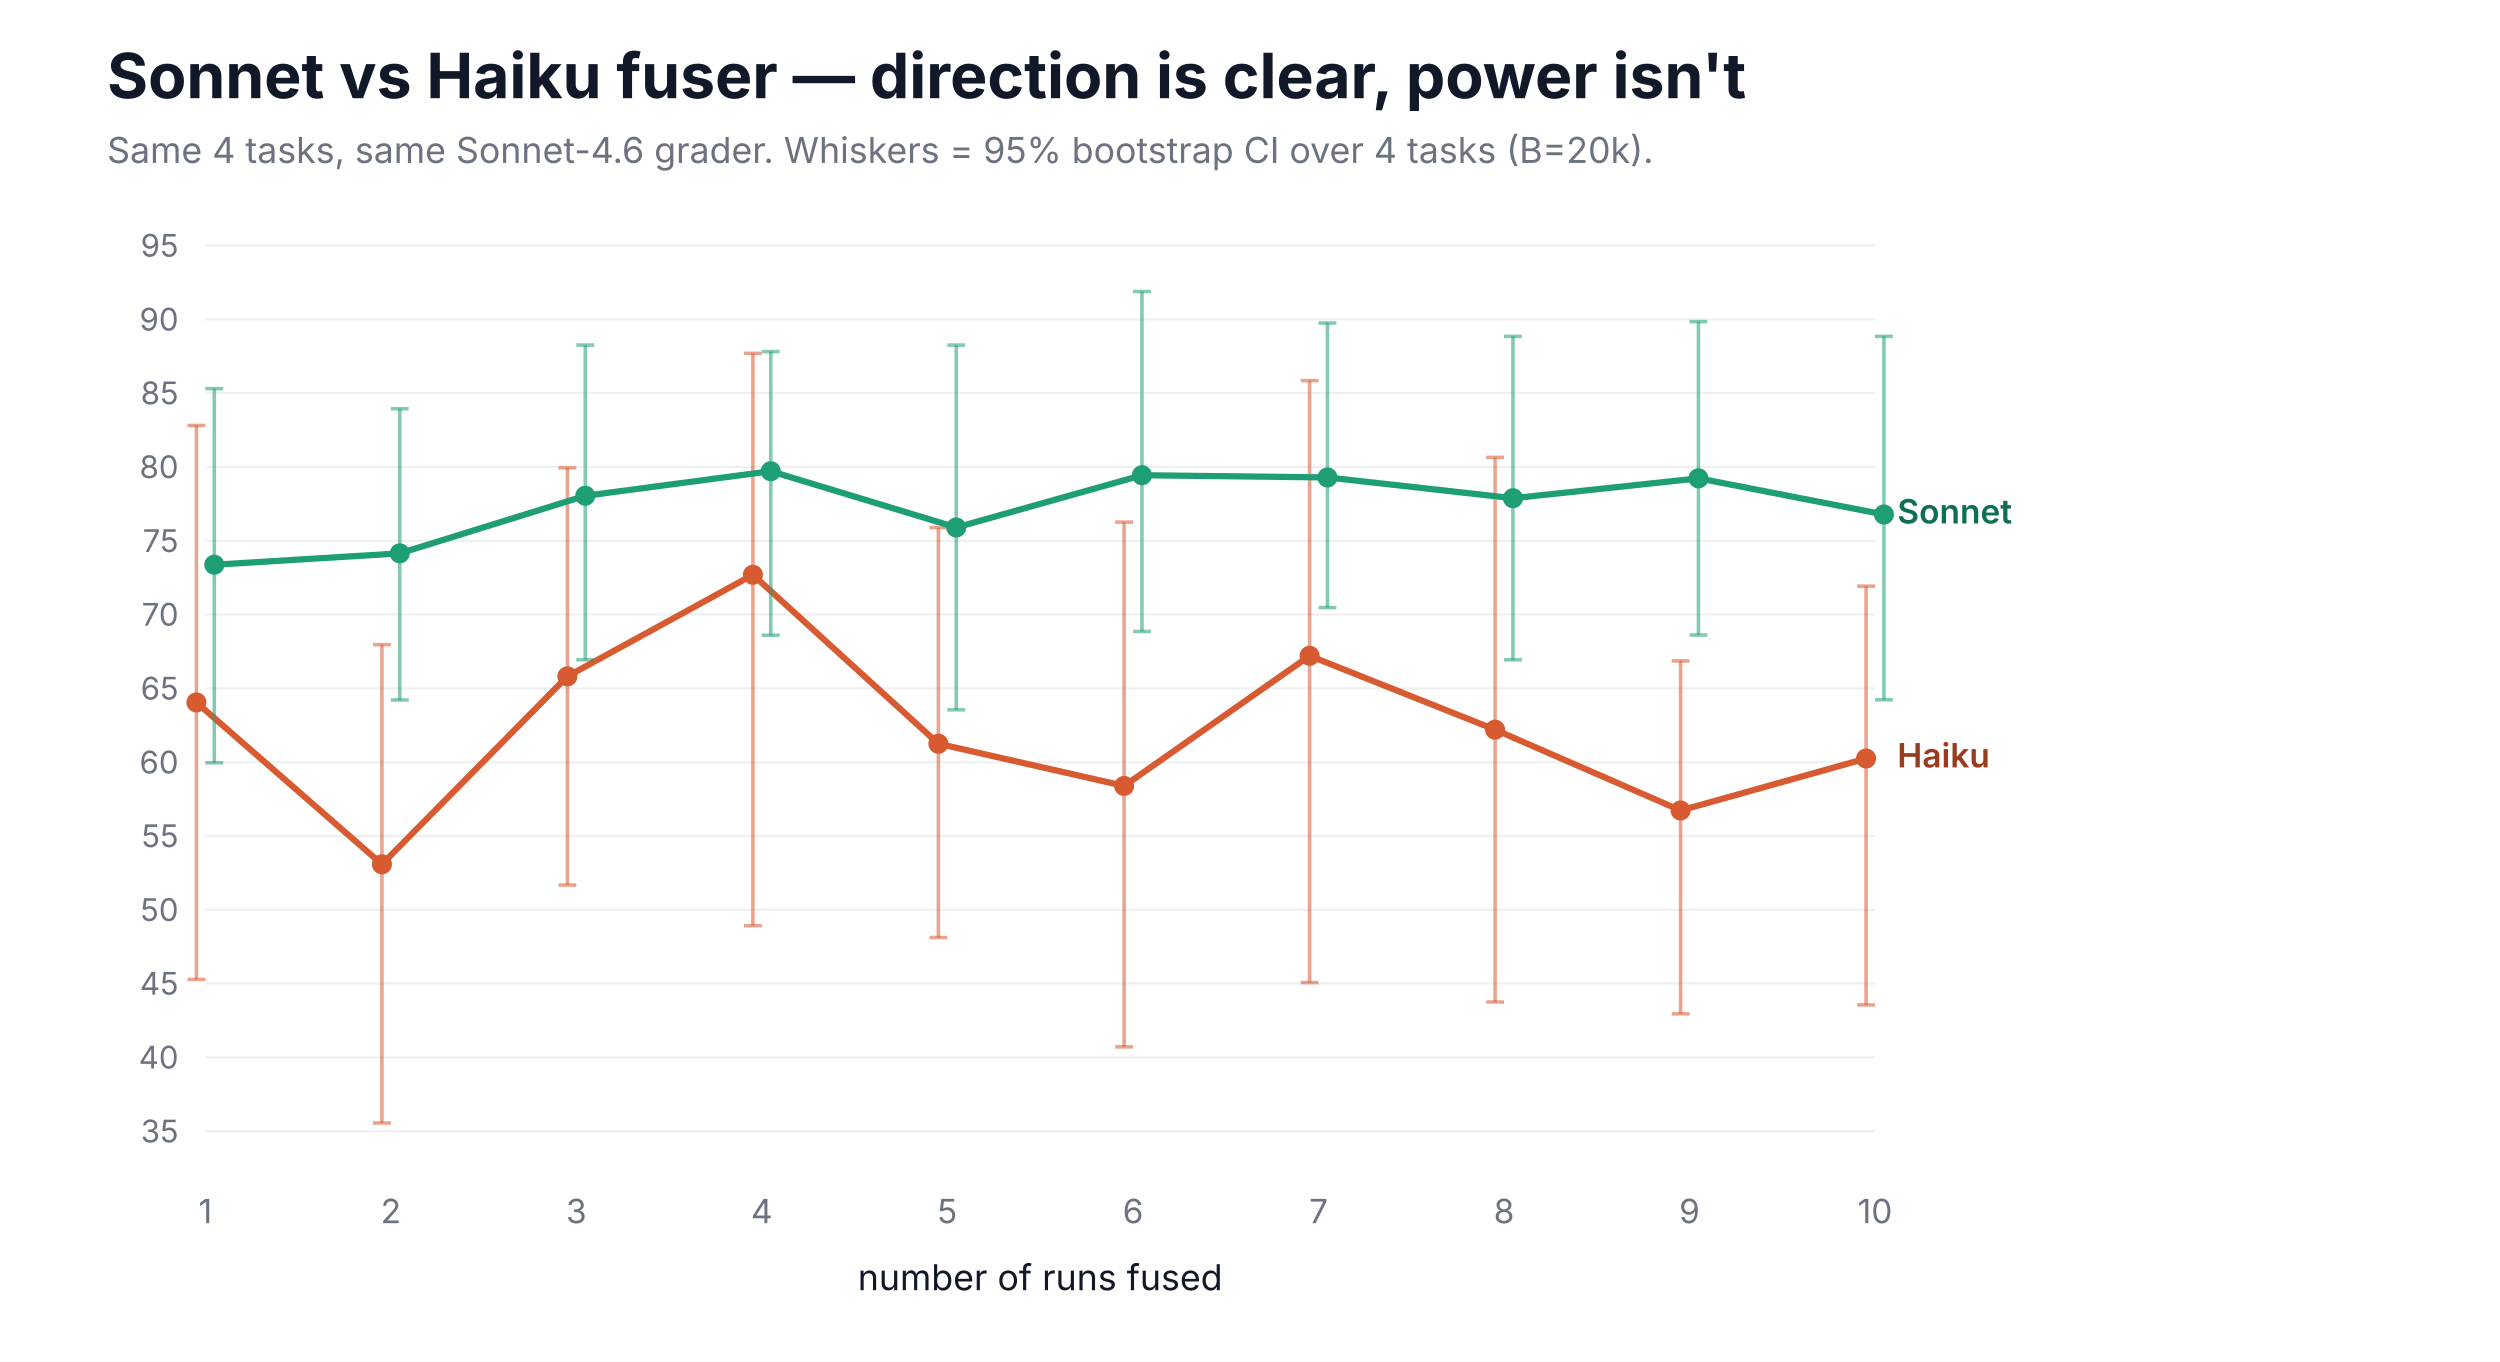
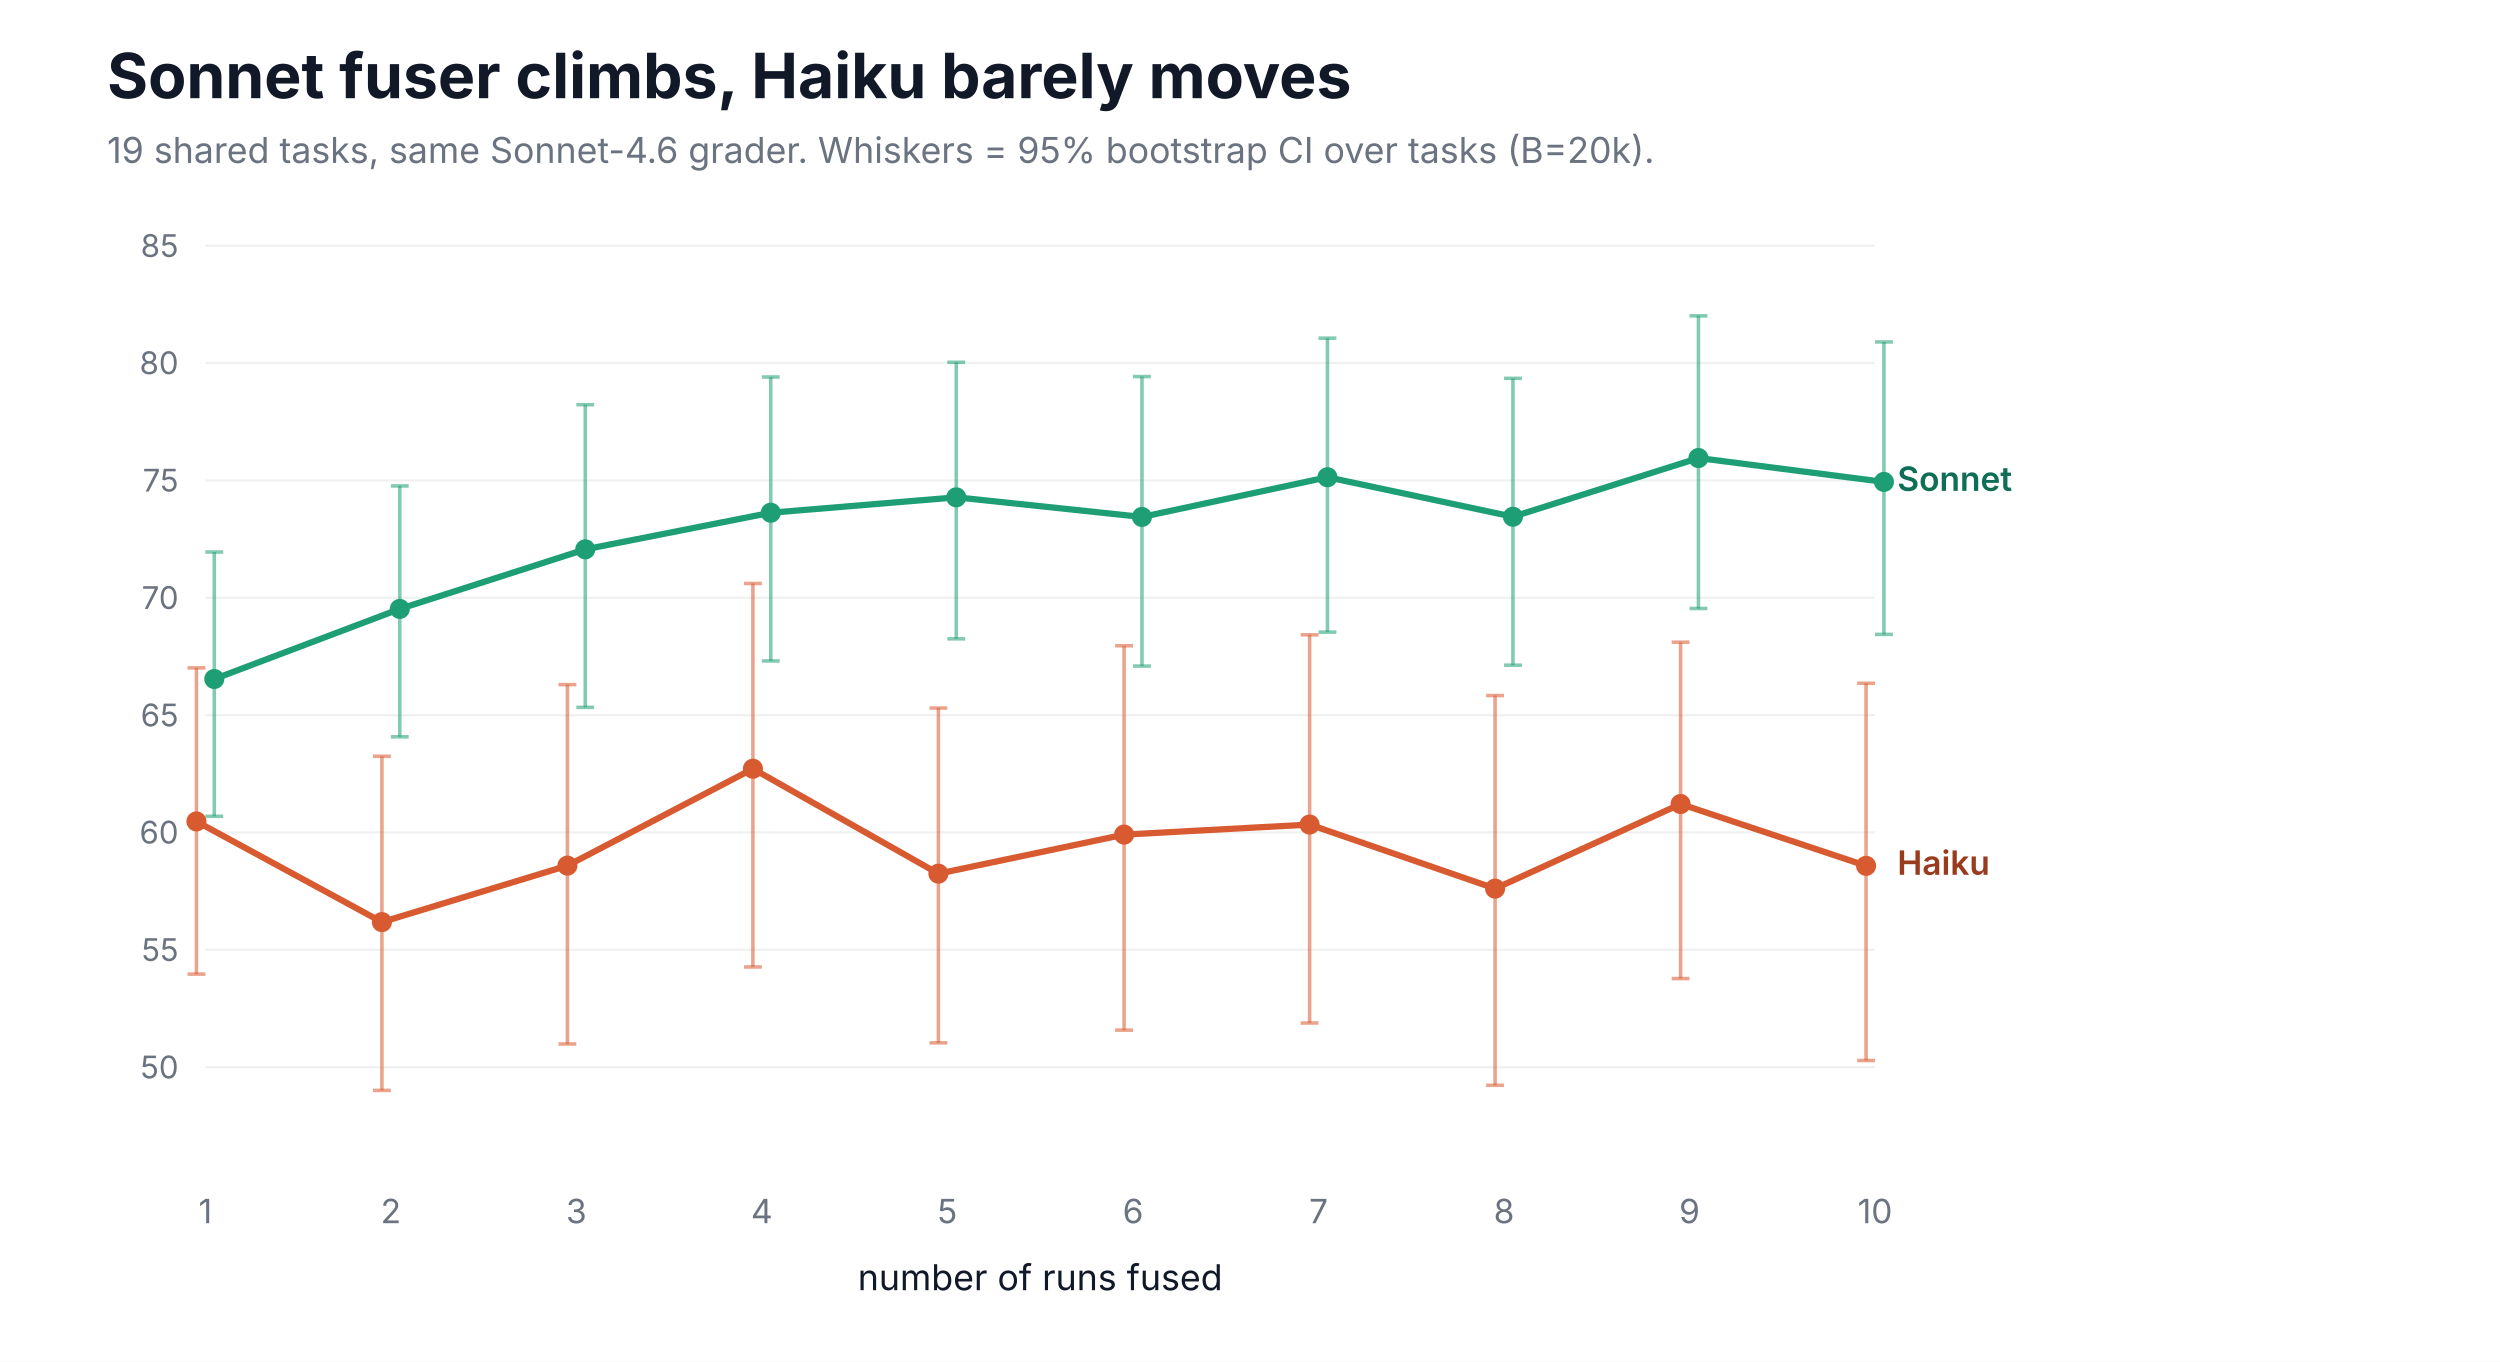
<svg xmlns="http://www.w3.org/2000/svg" viewBox="0 0 1120 610" width="100%" style="height:auto" font-family="Inter,Arial,sans-serif">
  <rect width="1120" height="610" fill="#ffffff" />
-   <text x="48" y="44" font-size="28" font-weight="700" fill="#111827">Sonnet vs Haiku fuser — direction is clear, power isn't</text>
-   <text x="48" y="73" font-size="16" fill="#6b7280">Same 4 tasks, same Sonnet-4.6 grader. Whiskers = 95% bootstrap CI over 4 tasks (B=20k).</text>
-   <line x1="92.0" y1="506.8" x2="840.0" y2="506.8" stroke="#eef0f2" stroke-width="1" />
-   <text x="80" y="511.8" font-size="14" text-anchor="end" fill="#6b7280">35</text>
-   <line x1="92.0" y1="473.7" x2="840.0" y2="473.7" stroke="#eef0f2" stroke-width="1" />
-   <text x="80" y="478.7" font-size="14" text-anchor="end" fill="#6b7280">40</text>
-   <line x1="92.0" y1="440.6" x2="840.0" y2="440.6" stroke="#eef0f2" stroke-width="1" />
-   <text x="80" y="445.6" font-size="14" text-anchor="end" fill="#6b7280">45</text>
-   <line x1="92.0" y1="407.6" x2="840.0" y2="407.6" stroke="#eef0f2" stroke-width="1" />
-   <text x="80" y="412.6" font-size="14" text-anchor="end" fill="#6b7280">50</text>
-   <line x1="92.0" y1="374.5" x2="840.0" y2="374.5" stroke="#eef0f2" stroke-width="1" />
-   <text x="80" y="379.5" font-size="14" text-anchor="end" fill="#6b7280">55</text>
-   <line x1="92.0" y1="341.5" x2="840.0" y2="341.5" stroke="#eef0f2" stroke-width="1" />
-   <text x="80" y="346.5" font-size="14" text-anchor="end" fill="#6b7280">60</text>
-   <line x1="92.0" y1="308.4" x2="840.0" y2="308.4" stroke="#eef0f2" stroke-width="1" />
-   <text x="80" y="313.4" font-size="14" text-anchor="end" fill="#6b7280">65</text>
-   <line x1="92.0" y1="275.3" x2="840.0" y2="275.3" stroke="#eef0f2" stroke-width="1" />
-   <text x="80" y="280.3" font-size="14" text-anchor="end" fill="#6b7280">70</text>
-   <line x1="92.0" y1="242.3" x2="840.0" y2="242.3" stroke="#eef0f2" stroke-width="1" />
-   <text x="80" y="247.3" font-size="14" text-anchor="end" fill="#6b7280">75</text>
-   <line x1="92.0" y1="209.2" x2="840.0" y2="209.2" stroke="#eef0f2" stroke-width="1" />
-   <text x="80" y="214.2" font-size="14" text-anchor="end" fill="#6b7280">80</text>
-   <line x1="92.0" y1="176.1" x2="840.0" y2="176.1" stroke="#eef0f2" stroke-width="1" />
-   <text x="80" y="181.1" font-size="14" text-anchor="end" fill="#6b7280">85</text>
-   <line x1="92.0" y1="143.1" x2="840.0" y2="143.1" stroke="#eef0f2" stroke-width="1" />
-   <text x="80" y="148.1" font-size="14" text-anchor="end" fill="#6b7280">90</text>
-   <line x1="92.0" y1="110.0" x2="840.0" y2="110.0" stroke="#eef0f2" stroke-width="1" />
-   <text x="80" y="115.0" font-size="14" text-anchor="end" fill="#6b7280">95</text>
+   <text x="48" y="44" font-size="28" font-weight="700" fill="#111827">Sonnet fuser climbs, Haiku barely moves</text>
+   <text x="48" y="73" font-size="16" fill="#6b7280">19 shared tasks, same Sonnet-4.6 grader. Whiskers = 95% bootstrap CI over tasks (B=20k).</text>
+   <line x1="92.0" y1="478.1" x2="840.0" y2="478.1" stroke="#eef0f2" stroke-width="1" />
+   <text x="80" y="483.1" font-size="14" text-anchor="end" fill="#6b7280">50</text>
+   <line x1="92.0" y1="425.5" x2="840.0" y2="425.5" stroke="#eef0f2" stroke-width="1" />
+   <text x="80" y="430.5" font-size="14" text-anchor="end" fill="#6b7280">55</text>
+   <line x1="92.0" y1="372.9" x2="840.0" y2="372.9" stroke="#eef0f2" stroke-width="1" />
+   <text x="80" y="377.9" font-size="14" text-anchor="end" fill="#6b7280">60</text>
+   <line x1="92.0" y1="320.4" x2="840.0" y2="320.4" stroke="#eef0f2" stroke-width="1" />
+   <text x="80" y="325.4" font-size="14" text-anchor="end" fill="#6b7280">65</text>
+   <line x1="92.0" y1="267.8" x2="840.0" y2="267.8" stroke="#eef0f2" stroke-width="1" />
+   <text x="80" y="272.8" font-size="14" text-anchor="end" fill="#6b7280">70</text>
+   <line x1="92.0" y1="215.2" x2="840.0" y2="215.2" stroke="#eef0f2" stroke-width="1" />
+   <text x="80" y="220.2" font-size="14" text-anchor="end" fill="#6b7280">75</text>
+   <line x1="92.0" y1="162.6" x2="840.0" y2="162.6" stroke="#eef0f2" stroke-width="1" />
+   <text x="80" y="167.6" font-size="14" text-anchor="end" fill="#6b7280">80</text>
+   <line x1="92.0" y1="110.1" x2="840.0" y2="110.1" stroke="#eef0f2" stroke-width="1" />
+   <text x="80" y="115.1" font-size="14" text-anchor="end" fill="#6b7280">85</text>
  <text x="92.0" y="548.0" font-size="15" text-anchor="middle" fill="#6b7280">1</text>
  <text x="175.1" y="548.0" font-size="15" text-anchor="middle" fill="#6b7280">2</text>
  <text x="258.2" y="548.0" font-size="15" text-anchor="middle" fill="#6b7280">3</text>
  <text x="341.3" y="548.0" font-size="15" text-anchor="middle" fill="#6b7280">4</text>
  <text x="424.4" y="548.0" font-size="15" text-anchor="middle" fill="#6b7280">5</text>
  <text x="507.6" y="548.0" font-size="15" text-anchor="middle" fill="#6b7280">6</text>
  <text x="590.7" y="548.0" font-size="15" text-anchor="middle" fill="#6b7280">7</text>
  <text x="673.8" y="548.0" font-size="15" text-anchor="middle" fill="#6b7280">8</text>
  <text x="756.9" y="548.0" font-size="15" text-anchor="middle" fill="#6b7280">9</text>
  <text x="840.0" y="548.0" font-size="15" text-anchor="middle" fill="#6b7280">10</text>
  <text x="466.0" y="578.0" font-size="16" text-anchor="middle" fill="#111827">number of runs fused</text>
-   <line x1="88.0" y1="438.8" x2="88.0" y2="190.6" stroke="#D85A30" stroke-width="1.6" stroke-opacity="0.55" />
-   <line x1="84.0" y1="438.8" x2="92.0" y2="438.8" stroke="#D85A30" stroke-width="1.6" stroke-opacity="0.55" />
-   <line x1="84.0" y1="190.6" x2="92.0" y2="190.6" stroke="#D85A30" stroke-width="1.6" stroke-opacity="0.55" />
-   <line x1="171.1" y1="503.1" x2="171.1" y2="288.8" stroke="#D85A30" stroke-width="1.6" stroke-opacity="0.55" />
-   <line x1="167.1" y1="503.1" x2="175.1" y2="503.1" stroke="#D85A30" stroke-width="1.6" stroke-opacity="0.55" />
-   <line x1="167.1" y1="288.8" x2="175.1" y2="288.8" stroke="#D85A30" stroke-width="1.6" stroke-opacity="0.55" />
-   <line x1="254.2" y1="396.5" x2="254.2" y2="209.6" stroke="#D85A30" stroke-width="1.6" stroke-opacity="0.55" />
-   <line x1="250.2" y1="396.5" x2="258.2" y2="396.5" stroke="#D85A30" stroke-width="1.6" stroke-opacity="0.55" />
-   <line x1="250.2" y1="209.6" x2="258.2" y2="209.6" stroke="#D85A30" stroke-width="1.6" stroke-opacity="0.55" />
-   <line x1="337.3" y1="414.7" x2="337.3" y2="158.3" stroke="#D85A30" stroke-width="1.6" stroke-opacity="0.55" />
-   <line x1="333.3" y1="414.7" x2="341.3" y2="414.7" stroke="#D85A30" stroke-width="1.6" stroke-opacity="0.55" />
-   <line x1="333.3" y1="158.3" x2="341.3" y2="158.3" stroke="#D85A30" stroke-width="1.6" stroke-opacity="0.55" />
-   <line x1="420.4" y1="420.0" x2="420.4" y2="236.4" stroke="#D85A30" stroke-width="1.6" stroke-opacity="0.55" />
-   <line x1="416.4" y1="420.0" x2="424.4" y2="420.0" stroke="#D85A30" stroke-width="1.6" stroke-opacity="0.55" />
-   <line x1="416.4" y1="236.4" x2="424.4" y2="236.4" stroke="#D85A30" stroke-width="1.6" stroke-opacity="0.55" />
-   <line x1="503.6" y1="469.0" x2="503.6" y2="233.9" stroke="#D85A30" stroke-width="1.6" stroke-opacity="0.55" />
-   <line x1="499.6" y1="469.0" x2="507.6" y2="469.0" stroke="#D85A30" stroke-width="1.6" stroke-opacity="0.55" />
-   <line x1="499.6" y1="233.9" x2="507.6" y2="233.9" stroke="#D85A30" stroke-width="1.6" stroke-opacity="0.55" />
-   <line x1="586.7" y1="440.2" x2="586.7" y2="170.5" stroke="#D85A30" stroke-width="1.6" stroke-opacity="0.55" />
-   <line x1="582.7" y1="440.2" x2="590.7" y2="440.2" stroke="#D85A30" stroke-width="1.6" stroke-opacity="0.55" />
-   <line x1="582.7" y1="170.5" x2="590.7" y2="170.5" stroke="#D85A30" stroke-width="1.6" stroke-opacity="0.55" />
-   <line x1="669.8" y1="448.9" x2="669.8" y2="204.9" stroke="#D85A30" stroke-width="1.6" stroke-opacity="0.55" />
-   <line x1="665.8" y1="448.9" x2="673.8" y2="448.9" stroke="#D85A30" stroke-width="1.6" stroke-opacity="0.55" />
-   <line x1="665.8" y1="204.9" x2="673.8" y2="204.9" stroke="#D85A30" stroke-width="1.6" stroke-opacity="0.55" />
-   <line x1="752.9" y1="454.2" x2="752.9" y2="296.1" stroke="#D85A30" stroke-width="1.6" stroke-opacity="0.55" />
-   <line x1="748.9" y1="454.2" x2="756.9" y2="454.2" stroke="#D85A30" stroke-width="1.6" stroke-opacity="0.55" />
-   <line x1="748.9" y1="296.1" x2="756.9" y2="296.1" stroke="#D85A30" stroke-width="1.6" stroke-opacity="0.55" />
-   <line x1="836.0" y1="450.2" x2="836.0" y2="262.6" stroke="#D85A30" stroke-width="1.6" stroke-opacity="0.55" />
-   <line x1="832.0" y1="450.2" x2="840.0" y2="450.2" stroke="#D85A30" stroke-width="1.6" stroke-opacity="0.55" />
-   <line x1="832.0" y1="262.6" x2="840.0" y2="262.6" stroke="#D85A30" stroke-width="1.6" stroke-opacity="0.55" />
-   <polyline points="88.0,314.7 171.1,387.2 254.2,303.0 337.3,257.5 420.4,333.2 503.6,352.1 586.7,293.8 669.8,326.9 752.9,363.1 836.0,339.8" fill="none" stroke="#D85A30" stroke-width="2.8" />
-   <circle cx="88.0" cy="314.7" r="4.5" fill="#D85A30" />
-   <circle cx="171.1" cy="387.2" r="4.5" fill="#D85A30" />
-   <circle cx="254.2" cy="303.0" r="4.5" fill="#D85A30" />
-   <circle cx="337.3" cy="257.5" r="4.5" fill="#D85A30" />
-   <circle cx="420.4" cy="333.2" r="4.5" fill="#D85A30" />
-   <circle cx="503.6" cy="352.1" r="4.5" fill="#D85A30" />
-   <circle cx="586.7" cy="293.8" r="4.5" fill="#D85A30" />
-   <circle cx="669.8" cy="326.9" r="4.5" fill="#D85A30" />
-   <circle cx="752.9" cy="363.1" r="4.5" fill="#D85A30" />
-   <circle cx="836.0" cy="339.8" r="4.5" fill="#D85A30" />
-   <line x1="96.0" y1="341.7" x2="96.0" y2="174.1" stroke="#1D9E75" stroke-width="1.6" stroke-opacity="0.55" />
-   <line x1="92.0" y1="341.7" x2="100.0" y2="341.7" stroke="#1D9E75" stroke-width="1.6" stroke-opacity="0.55" />
-   <line x1="92.0" y1="174.1" x2="100.0" y2="174.1" stroke="#1D9E75" stroke-width="1.6" stroke-opacity="0.55" />
-   <line x1="179.1" y1="313.6" x2="179.1" y2="183.1" stroke="#1D9E75" stroke-width="1.6" stroke-opacity="0.55" />
-   <line x1="175.1" y1="313.6" x2="183.1" y2="313.6" stroke="#1D9E75" stroke-width="1.6" stroke-opacity="0.55" />
-   <line x1="175.1" y1="183.1" x2="183.1" y2="183.1" stroke="#1D9E75" stroke-width="1.6" stroke-opacity="0.55" />
-   <line x1="262.2" y1="295.6" x2="262.2" y2="154.6" stroke="#1D9E75" stroke-width="1.6" stroke-opacity="0.55" />
-   <line x1="258.2" y1="295.6" x2="266.2" y2="295.6" stroke="#1D9E75" stroke-width="1.6" stroke-opacity="0.55" />
-   <line x1="258.2" y1="154.6" x2="266.2" y2="154.6" stroke="#1D9E75" stroke-width="1.6" stroke-opacity="0.55" />
-   <line x1="345.3" y1="284.6" x2="345.3" y2="157.5" stroke="#1D9E75" stroke-width="1.6" stroke-opacity="0.55" />
-   <line x1="341.3" y1="284.6" x2="349.3" y2="284.6" stroke="#1D9E75" stroke-width="1.6" stroke-opacity="0.55" />
-   <line x1="341.3" y1="157.5" x2="349.3" y2="157.5" stroke="#1D9E75" stroke-width="1.6" stroke-opacity="0.55" />
-   <line x1="428.4" y1="318.0" x2="428.4" y2="154.6" stroke="#1D9E75" stroke-width="1.6" stroke-opacity="0.55" />
-   <line x1="424.4" y1="318.0" x2="432.4" y2="318.0" stroke="#1D9E75" stroke-width="1.6" stroke-opacity="0.55" />
-   <line x1="424.4" y1="154.6" x2="432.4" y2="154.6" stroke="#1D9E75" stroke-width="1.6" stroke-opacity="0.55" />
-   <line x1="511.6" y1="282.9" x2="511.6" y2="130.6" stroke="#1D9E75" stroke-width="1.6" stroke-opacity="0.55" />
-   <line x1="507.6" y1="282.9" x2="515.6" y2="282.9" stroke="#1D9E75" stroke-width="1.6" stroke-opacity="0.55" />
-   <line x1="507.6" y1="130.6" x2="515.6" y2="130.6" stroke="#1D9E75" stroke-width="1.6" stroke-opacity="0.55" />
-   <line x1="594.7" y1="272.2" x2="594.7" y2="144.7" stroke="#1D9E75" stroke-width="1.6" stroke-opacity="0.55" />
-   <line x1="590.7" y1="272.2" x2="598.7" y2="272.2" stroke="#1D9E75" stroke-width="1.6" stroke-opacity="0.55" />
-   <line x1="590.7" y1="144.7" x2="598.7" y2="144.7" stroke="#1D9E75" stroke-width="1.6" stroke-opacity="0.55" />
-   <line x1="677.8" y1="295.6" x2="677.8" y2="150.7" stroke="#1D9E75" stroke-width="1.6" stroke-opacity="0.55" />
-   <line x1="673.8" y1="295.6" x2="681.8" y2="295.6" stroke="#1D9E75" stroke-width="1.6" stroke-opacity="0.55" />
-   <line x1="673.8" y1="150.7" x2="681.8" y2="150.7" stroke="#1D9E75" stroke-width="1.6" stroke-opacity="0.55" />
-   <line x1="760.9" y1="284.5" x2="760.9" y2="144.1" stroke="#1D9E75" stroke-width="1.6" stroke-opacity="0.55" />
-   <line x1="756.9" y1="284.5" x2="764.9" y2="284.5" stroke="#1D9E75" stroke-width="1.6" stroke-opacity="0.55" />
-   <line x1="756.9" y1="144.1" x2="764.9" y2="144.1" stroke="#1D9E75" stroke-width="1.6" stroke-opacity="0.55" />
-   <line x1="844.0" y1="313.5" x2="844.0" y2="150.7" stroke="#1D9E75" stroke-width="1.6" stroke-opacity="0.55" />
-   <line x1="840.0" y1="313.5" x2="848.0" y2="313.5" stroke="#1D9E75" stroke-width="1.6" stroke-opacity="0.55" />
-   <line x1="840.0" y1="150.7" x2="848.0" y2="150.7" stroke="#1D9E75" stroke-width="1.6" stroke-opacity="0.55" />
-   <polyline points="96.0,253.0 179.1,247.9 262.2,222.1 345.3,211.1 428.4,236.3 511.6,212.9 594.7,213.9 677.8,223.2 760.9,214.3 844.0,230.5" fill="none" stroke="#1D9E75" stroke-width="2.8" />
-   <circle cx="96.0" cy="253.0" r="4.5" fill="#1D9E75" />
-   <circle cx="179.1" cy="247.9" r="4.5" fill="#1D9E75" />
-   <circle cx="262.2" cy="222.1" r="4.5" fill="#1D9E75" />
-   <circle cx="345.3" cy="211.1" r="4.5" fill="#1D9E75" />
-   <circle cx="428.4" cy="236.3" r="4.5" fill="#1D9E75" />
-   <circle cx="511.6" cy="212.9" r="4.5" fill="#1D9E75" />
-   <circle cx="594.7" cy="213.9" r="4.5" fill="#1D9E75" />
-   <circle cx="677.8" cy="223.2" r="4.5" fill="#1D9E75" />
-   <circle cx="760.9" cy="214.3" r="4.5" fill="#1D9E75" />
-   <circle cx="844.0" cy="230.5" r="4.5" fill="#1D9E75" />
-   <text x="850.0" y="234.5" font-size="15" font-weight="600" fill="#0F6E56">Sonnet</text>
-   <text x="850.0" y="343.8" font-size="15" font-weight="600" fill="#993C1D">Haiku</text>
+   <line x1="88.0" y1="436.4" x2="88.0" y2="299.2" stroke="#D85A30" stroke-width="1.6" stroke-opacity="0.55" />
+   <line x1="84.0" y1="436.4" x2="92.0" y2="436.4" stroke="#D85A30" stroke-width="1.6" stroke-opacity="0.55" />
+   <line x1="84.0" y1="299.2" x2="92.0" y2="299.2" stroke="#D85A30" stroke-width="1.6" stroke-opacity="0.55" />
+   <line x1="171.1" y1="488.5" x2="171.1" y2="338.8" stroke="#D85A30" stroke-width="1.6" stroke-opacity="0.55" />
+   <line x1="167.1" y1="488.5" x2="175.1" y2="488.5" stroke="#D85A30" stroke-width="1.6" stroke-opacity="0.55" />
+   <line x1="167.1" y1="338.8" x2="175.1" y2="338.8" stroke="#D85A30" stroke-width="1.6" stroke-opacity="0.55" />
+   <line x1="254.2" y1="467.7" x2="254.2" y2="306.7" stroke="#D85A30" stroke-width="1.6" stroke-opacity="0.55" />
+   <line x1="250.2" y1="467.7" x2="258.2" y2="467.7" stroke="#D85A30" stroke-width="1.6" stroke-opacity="0.55" />
+   <line x1="250.2" y1="306.7" x2="258.2" y2="306.7" stroke="#D85A30" stroke-width="1.6" stroke-opacity="0.55" />
+   <line x1="337.3" y1="433.2" x2="337.3" y2="261.4" stroke="#D85A30" stroke-width="1.6" stroke-opacity="0.55" />
+   <line x1="333.3" y1="433.2" x2="341.3" y2="433.2" stroke="#D85A30" stroke-width="1.6" stroke-opacity="0.55" />
+   <line x1="333.3" y1="261.4" x2="341.3" y2="261.4" stroke="#D85A30" stroke-width="1.6" stroke-opacity="0.55" />
+   <line x1="420.4" y1="467.2" x2="420.4" y2="317.2" stroke="#D85A30" stroke-width="1.6" stroke-opacity="0.55" />
+   <line x1="416.4" y1="467.2" x2="424.4" y2="467.2" stroke="#D85A30" stroke-width="1.6" stroke-opacity="0.55" />
+   <line x1="416.4" y1="317.2" x2="424.4" y2="317.2" stroke="#D85A30" stroke-width="1.6" stroke-opacity="0.55" />
+   <line x1="503.6" y1="461.5" x2="503.6" y2="289.3" stroke="#D85A30" stroke-width="1.6" stroke-opacity="0.55" />
+   <line x1="499.6" y1="461.5" x2="507.6" y2="461.5" stroke="#D85A30" stroke-width="1.6" stroke-opacity="0.55" />
+   <line x1="499.6" y1="289.3" x2="507.6" y2="289.3" stroke="#D85A30" stroke-width="1.6" stroke-opacity="0.55" />
+   <line x1="586.7" y1="458.3" x2="586.7" y2="284.4" stroke="#D85A30" stroke-width="1.6" stroke-opacity="0.55" />
+   <line x1="582.7" y1="458.3" x2="590.7" y2="458.3" stroke="#D85A30" stroke-width="1.6" stroke-opacity="0.55" />
+   <line x1="582.7" y1="284.4" x2="590.7" y2="284.4" stroke="#D85A30" stroke-width="1.6" stroke-opacity="0.55" />
+   <line x1="669.8" y1="486.2" x2="669.8" y2="311.6" stroke="#D85A30" stroke-width="1.6" stroke-opacity="0.55" />
+   <line x1="665.8" y1="486.2" x2="673.8" y2="486.2" stroke="#D85A30" stroke-width="1.6" stroke-opacity="0.55" />
+   <line x1="665.8" y1="311.6" x2="673.8" y2="311.6" stroke="#D85A30" stroke-width="1.6" stroke-opacity="0.55" />
+   <line x1="752.9" y1="438.4" x2="752.9" y2="287.7" stroke="#D85A30" stroke-width="1.6" stroke-opacity="0.55" />
+   <line x1="748.9" y1="438.4" x2="756.9" y2="438.4" stroke="#D85A30" stroke-width="1.6" stroke-opacity="0.55" />
+   <line x1="748.9" y1="287.7" x2="756.9" y2="287.7" stroke="#D85A30" stroke-width="1.6" stroke-opacity="0.55" />
+   <line x1="836.0" y1="475.1" x2="836.0" y2="306.1" stroke="#D85A30" stroke-width="1.6" stroke-opacity="0.55" />
+   <line x1="832.0" y1="475.1" x2="840.0" y2="475.1" stroke="#D85A30" stroke-width="1.6" stroke-opacity="0.55" />
+   <line x1="832.0" y1="306.1" x2="840.0" y2="306.1" stroke="#D85A30" stroke-width="1.6" stroke-opacity="0.55" />
+   <polyline points="88.0,368.0 171.1,413.1 254.2,387.8 337.3,344.4 420.4,391.4 503.6,373.9 586.7,369.4 669.8,398.1 752.9,360.2 836.0,387.9" fill="none" stroke="#D85A30" stroke-width="2.8" />
+   <circle cx="88.0" cy="368.0" r="4.5" fill="#D85A30" />
+   <circle cx="171.1" cy="413.1" r="4.5" fill="#D85A30" />
+   <circle cx="254.2" cy="387.8" r="4.5" fill="#D85A30" />
+   <circle cx="337.3" cy="344.4" r="4.5" fill="#D85A30" />
+   <circle cx="420.4" cy="391.4" r="4.5" fill="#D85A30" />
+   <circle cx="503.6" cy="373.9" r="4.5" fill="#D85A30" />
+   <circle cx="586.7" cy="369.4" r="4.5" fill="#D85A30" />
+   <circle cx="669.8" cy="398.1" r="4.5" fill="#D85A30" />
+   <circle cx="752.9" cy="360.2" r="4.5" fill="#D85A30" />
+   <circle cx="836.0" cy="387.9" r="4.5" fill="#D85A30" />
+   <line x1="96.0" y1="365.7" x2="96.0" y2="247.3" stroke="#1D9E75" stroke-width="1.6" stroke-opacity="0.55" />
+   <line x1="92.0" y1="365.7" x2="100.0" y2="365.7" stroke="#1D9E75" stroke-width="1.6" stroke-opacity="0.55" />
+   <line x1="92.0" y1="247.3" x2="100.0" y2="247.3" stroke="#1D9E75" stroke-width="1.6" stroke-opacity="0.55" />
+   <line x1="179.1" y1="330.1" x2="179.1" y2="217.7" stroke="#1D9E75" stroke-width="1.6" stroke-opacity="0.55" />
+   <line x1="175.1" y1="330.1" x2="183.1" y2="330.1" stroke="#1D9E75" stroke-width="1.6" stroke-opacity="0.55" />
+   <line x1="175.1" y1="217.7" x2="183.1" y2="217.7" stroke="#1D9E75" stroke-width="1.6" stroke-opacity="0.55" />
+   <line x1="262.2" y1="316.9" x2="262.2" y2="181.3" stroke="#1D9E75" stroke-width="1.6" stroke-opacity="0.55" />
+   <line x1="258.2" y1="316.9" x2="266.2" y2="316.9" stroke="#1D9E75" stroke-width="1.6" stroke-opacity="0.55" />
+   <line x1="258.2" y1="181.3" x2="266.2" y2="181.3" stroke="#1D9E75" stroke-width="1.6" stroke-opacity="0.55" />
+   <line x1="345.3" y1="296.1" x2="345.3" y2="168.9" stroke="#1D9E75" stroke-width="1.6" stroke-opacity="0.55" />
+   <line x1="341.3" y1="296.1" x2="349.3" y2="296.1" stroke="#1D9E75" stroke-width="1.6" stroke-opacity="0.55" />
+   <line x1="341.3" y1="168.9" x2="349.3" y2="168.9" stroke="#1D9E75" stroke-width="1.6" stroke-opacity="0.55" />
+   <line x1="428.4" y1="286.2" x2="428.4" y2="162.3" stroke="#1D9E75" stroke-width="1.6" stroke-opacity="0.55" />
+   <line x1="424.4" y1="286.2" x2="432.4" y2="286.2" stroke="#1D9E75" stroke-width="1.6" stroke-opacity="0.55" />
+   <line x1="424.4" y1="162.3" x2="432.4" y2="162.3" stroke="#1D9E75" stroke-width="1.6" stroke-opacity="0.55" />
+   <line x1="511.6" y1="298.4" x2="511.6" y2="168.7" stroke="#1D9E75" stroke-width="1.6" stroke-opacity="0.55" />
+   <line x1="507.6" y1="298.4" x2="515.6" y2="298.4" stroke="#1D9E75" stroke-width="1.6" stroke-opacity="0.55" />
+   <line x1="507.6" y1="168.7" x2="515.6" y2="168.7" stroke="#1D9E75" stroke-width="1.6" stroke-opacity="0.55" />
+   <line x1="594.7" y1="283.2" x2="594.7" y2="151.5" stroke="#1D9E75" stroke-width="1.6" stroke-opacity="0.55" />
+   <line x1="590.7" y1="283.2" x2="598.7" y2="283.2" stroke="#1D9E75" stroke-width="1.6" stroke-opacity="0.55" />
+   <line x1="590.7" y1="151.5" x2="598.7" y2="151.5" stroke="#1D9E75" stroke-width="1.6" stroke-opacity="0.55" />
+   <line x1="677.8" y1="298.0" x2="677.8" y2="169.5" stroke="#1D9E75" stroke-width="1.6" stroke-opacity="0.55" />
+   <line x1="673.8" y1="298.0" x2="681.8" y2="298.0" stroke="#1D9E75" stroke-width="1.6" stroke-opacity="0.55" />
+   <line x1="673.8" y1="169.5" x2="681.8" y2="169.5" stroke="#1D9E75" stroke-width="1.6" stroke-opacity="0.55" />
+   <line x1="760.9" y1="272.6" x2="760.9" y2="141.5" stroke="#1D9E75" stroke-width="1.6" stroke-opacity="0.55" />
+   <line x1="756.9" y1="272.6" x2="764.9" y2="272.6" stroke="#1D9E75" stroke-width="1.6" stroke-opacity="0.55" />
+   <line x1="756.9" y1="141.5" x2="764.9" y2="141.5" stroke="#1D9E75" stroke-width="1.6" stroke-opacity="0.55" />
+   <line x1="844.0" y1="284.2" x2="844.0" y2="153.2" stroke="#1D9E75" stroke-width="1.6" stroke-opacity="0.55" />
+   <line x1="840.0" y1="284.2" x2="848.0" y2="284.2" stroke="#1D9E75" stroke-width="1.6" stroke-opacity="0.55" />
+   <line x1="840.0" y1="153.2" x2="848.0" y2="153.2" stroke="#1D9E75" stroke-width="1.6" stroke-opacity="0.55" />
+   <polyline points="96.0,304.2 179.1,272.8 262.2,246.1 345.3,229.7 428.4,222.8 511.6,231.6 594.7,213.8 677.8,231.5 760.9,205.2 844.0,215.9" fill="none" stroke="#1D9E75" stroke-width="2.8" />
+   <circle cx="96.0" cy="304.2" r="4.5" fill="#1D9E75" />
+   <circle cx="179.1" cy="272.8" r="4.5" fill="#1D9E75" />
+   <circle cx="262.2" cy="246.1" r="4.5" fill="#1D9E75" />
+   <circle cx="345.3" cy="229.7" r="4.5" fill="#1D9E75" />
+   <circle cx="428.4" cy="222.8" r="4.5" fill="#1D9E75" />
+   <circle cx="511.6" cy="231.6" r="4.5" fill="#1D9E75" />
+   <circle cx="594.7" cy="213.8" r="4.5" fill="#1D9E75" />
+   <circle cx="677.8" cy="231.5" r="4.5" fill="#1D9E75" />
+   <circle cx="760.9" cy="205.2" r="4.5" fill="#1D9E75" />
+   <circle cx="844.0" cy="215.9" r="4.5" fill="#1D9E75" />
+   <text x="850.0" y="219.9" font-size="15" font-weight="600" fill="#0F6E56">Sonnet</text>
+   <text x="850.0" y="391.9" font-size="15" font-weight="600" fill="#993C1D">Haiku</text>
</svg>
